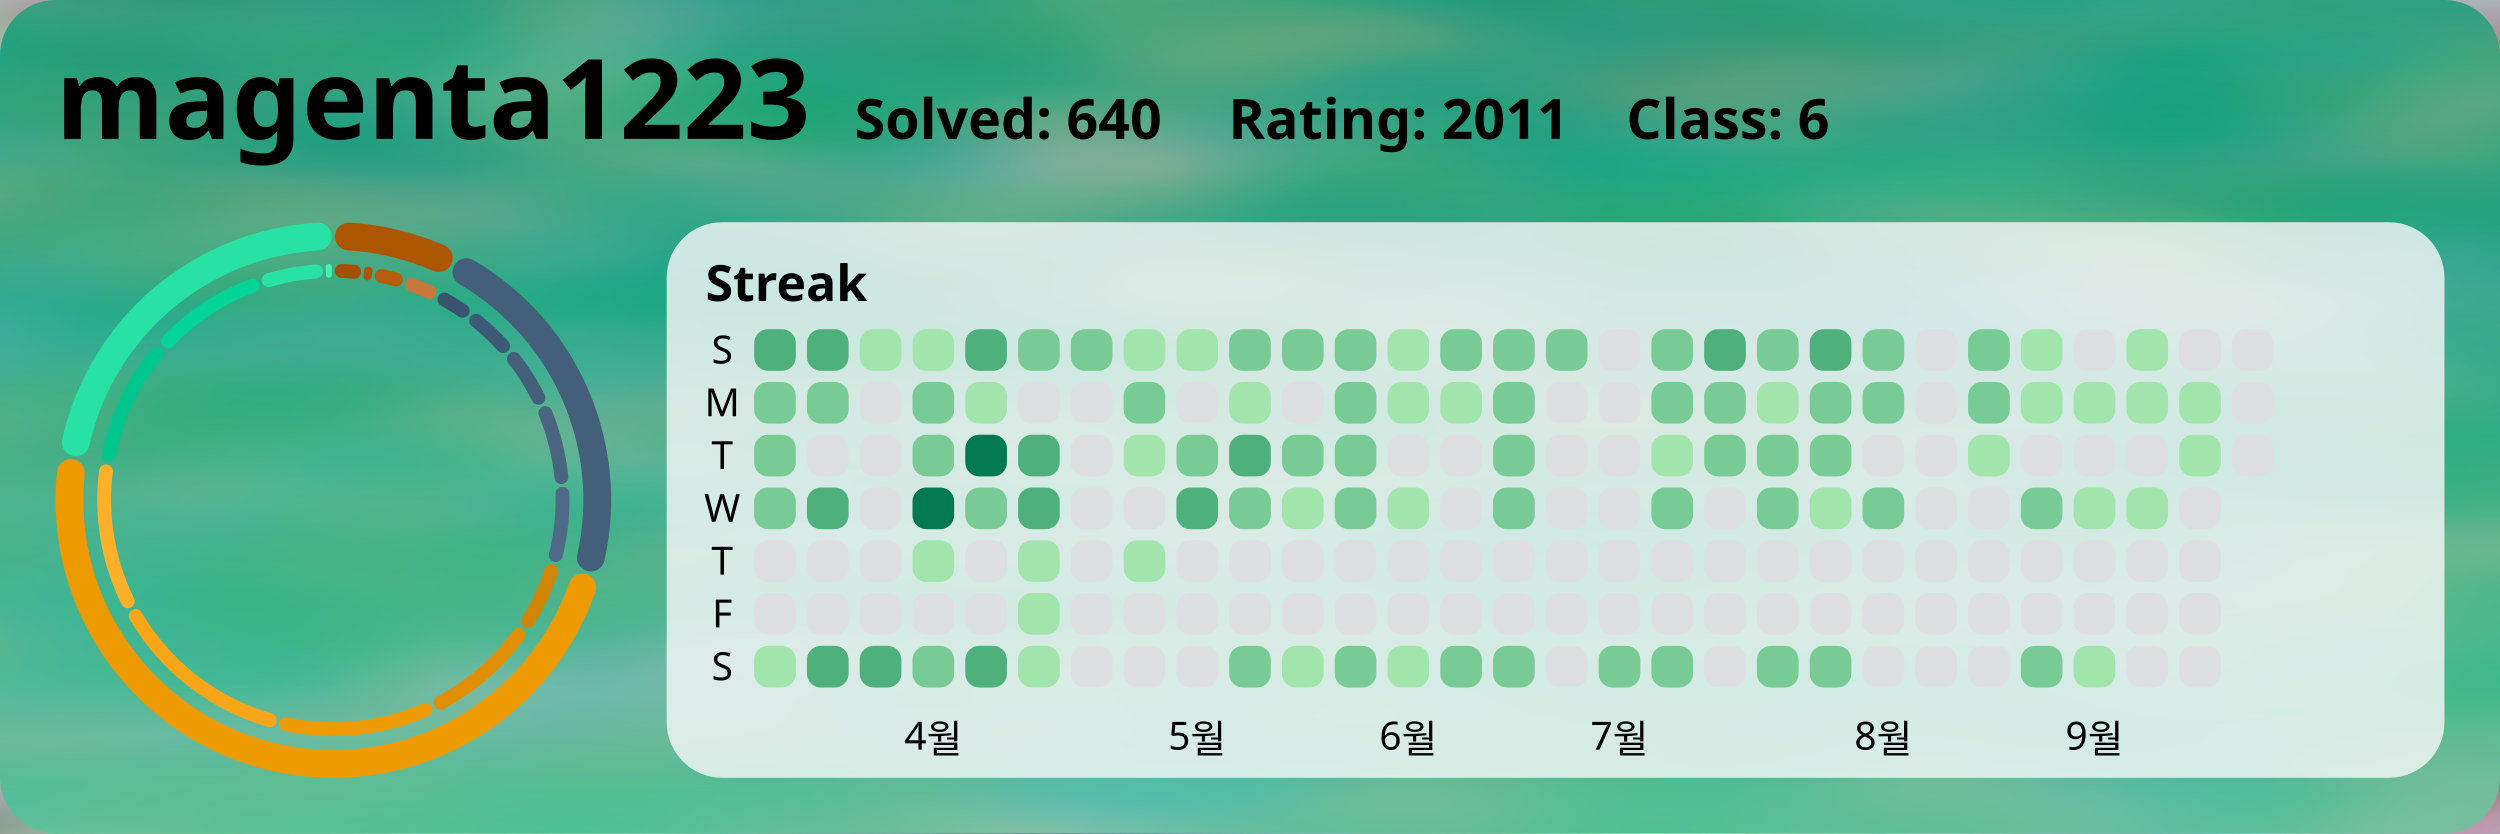
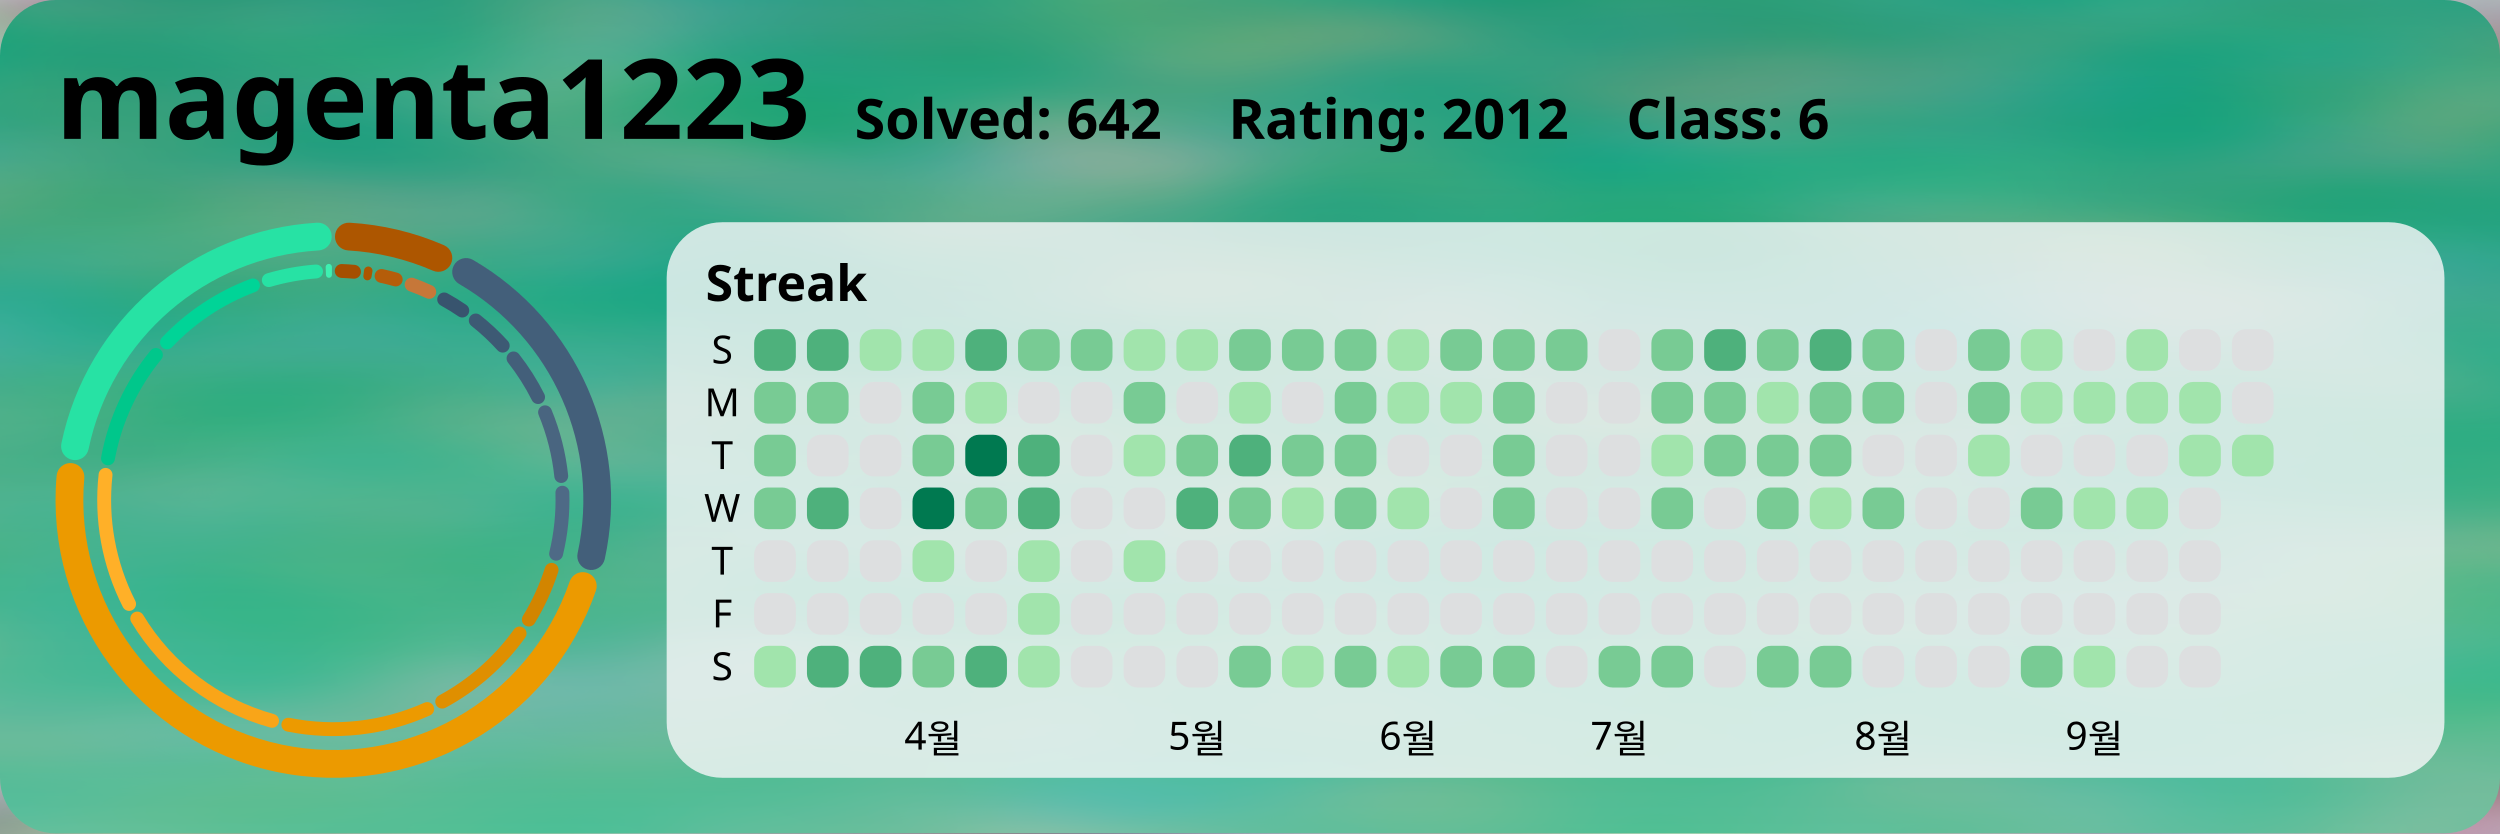
<svg xmlns="http://www.w3.org/2000/svg" id="svg" width="2700" height="900">
  <defs>
    <linearGradient id="ffflux-gradient" gradientTransform="rotate(360, 0.5, 0.5)" x1="50%" y1="0%" x2="50%" y2="100%">
      <stop id="stop1" stop-color="#00C78B" stop-opacity="1" offset="0%" />
      <stop id="stop2" stop-color="#51FDBD" stop-opacity="1" offset="100%" />
    </linearGradient>
    <filter id="ffflux-filter" x="-20%" y="-20%" width="140%" height="140%" filterUnits="objectBoundingBox" primitiveUnits="userSpaceOnUse" color-interpolation-filters="sRGB">
      <feTurbulence type="fractalNoise" baseFrequency="0.002 0.007" numOctaves="2" seed="2" stitchTiles="stitch" x="0%" y="0%" width="100%" height="100%" result="turbulence" />
      <feGaussianBlur stdDeviation="0 0" x="0%" y="0%" width="100%" height="100%" in="turbulence" edgeMode="duplicate" result="blur" />
      <feBlend mode="screen" x="0%" y="0%" width="100%" height="100%" in="SourceGraphic" in2="blur" result="blend" />
      <feComponentTransfer>
        <feFuncR type="linear" slope="0.75" />
        <feFuncG type="linear" slope="0.75" />
        <feFuncB type="linear" slope="0.75" />
      </feComponentTransfer>
    </filter>
  </defs>
  <rect width="2700" height="900" fill="url(#ffflux-gradient)" filter="url(#ffflux-filter)" rx="60" ry="60" />
  <text x="60" y="150" style="font-size: 120px; color: black; font-family: &quot;Noto Sans&quot;, sans-serif; font-weight: bold;">magenta1223</text>
-   <text x="922.984" y="150" style="font-size: 60px; color: black; font-family: &quot;Noto Sans&quot;, sans-serif; font-weight: bold;">Solved: 640</text>
-   <text x="1326.672" y="150" style="font-size: 60px; color: black; font-family: &quot;Noto Sans&quot;, sans-serif; font-weight: bold;">Rating: 2011</text>
+   <text x="922.984" y="150" style="font-size: 60px; color: black; font-family: &quot;Noto Sans&quot;, sans-serif; font-weight: bold;">Solved: 642</text>
+   <text x="1326.672" y="150" style="font-size: 60px; color: black; font-family: &quot;Noto Sans&quot;, sans-serif; font-weight: bold;">Rating: 2012</text>
  <text x="1756.453" y="150" style="font-size: 60px; color: black; font-family: &quot;Noto Sans&quot;, sans-serif; font-weight: bold;">Class: 6</text>
  <g transform="translate(360,540)">
    <path d="M0,-255L0,-240Z" fill="#9D4900" />
-     <path d="M1.528,-247.335A7.5,7.5,0,0,1,9.302,-254.83A255,255,0,0,1,23.108,-253.951A7.5,7.5,0,0,1,29.868,-245.53L29.868,-245.53A7.5,7.5,0,0,1,21.749,-239.013A240,240,0,0,0,8.754,-239.84A7.5,7.5,0,0,1,1.528,-247.335Z" fill="#A54F00" />
-     <path d="M33.279,-248.11A4.598,4.598,0,1,1,42.367,-246.72L41.324,-240.865A4.453,4.453,0,0,1,32.524,-242.21Z" fill="#AD5600" />
-     <path d="M44.851,-243.24A7.5,7.5,0,0,1,53.818,-249.256A255,255,0,0,1,69.661,-245.301A7.5,7.5,0,0,1,74.747,-235.775L74.747,-235.775A7.5,7.5,0,0,1,65.563,-230.871A240,240,0,0,0,50.652,-234.594A7.5,7.5,0,0,1,44.851,-243.24Z" fill="#B55D0A" />
-     <path d="M77.654,-234.834A7.5,7.5,0,0,1,87.359,-239.569A255,255,0,0,1,107.063,-231.436A7.5,7.5,0,0,1,110.602,-221.234L110.602,-221.234A7.5,7.5,0,0,1,100.765,-217.822A240,240,0,0,0,82.22,-225.477A7.5,7.5,0,0,1,77.654,-234.834Z" fill="#C67739" />
-     <path d="M113.327,-219.85A7.5,7.5,0,0,1,123.651,-223.014A255,255,0,0,1,143.913,-210.509A7.5,7.5,0,0,1,145.713,-199.862L145.713,-199.862A7.5,7.5,0,0,1,135.448,-198.126A240,240,0,0,0,116.377,-209.896A7.5,7.5,0,0,1,113.327,-219.85Z" fill="#38546E" />
-     <path d="M148.171,-198.046A7.5,7.5,0,0,1,158.877,-199.457A255,255,0,0,1,188.953,-171.236A7.5,7.5,0,0,1,188.226,-160.462L188.226,-160.462A7.5,7.5,0,0,1,177.838,-161.163A240,240,0,0,0,149.531,-187.724A7.5,7.5,0,0,1,148.171,-198.046Z" fill="#3D5A74" />
-     <path d="M190.194,-158.124A7.5,7.5,0,0,1,200.934,-157.004A255,255,0,0,1,228.242,-113.712A7.5,7.5,0,0,1,224.627,-103.537L224.627,-103.537A7.5,7.5,0,0,1,214.816,-107.024A240,240,0,0,0,189.115,-147.769A7.5,7.5,0,0,1,190.194,-158.124Z" fill="#435F7A" />
-     <path d="M225.889,-100.754A7.5,7.5,0,0,1,235.925,-96.77A255,255,0,0,1,253.724,-25.483A7.5,7.5,0,0,1,246.738,-17.248L246.738,-17.248A7.5,7.5,0,0,1,238.799,-23.984A240,240,0,0,0,222.047,-91.078A7.5,7.5,0,0,1,225.889,-100.754Z" fill="#496580" />
-     <path d="M246.932,-14.199A7.5,7.5,0,0,1,254.906,-6.917A255,255,0,0,1,247.542,61.219A7.5,7.5,0,0,1,238.197,66.628L238.197,66.628A7.5,7.5,0,0,1,232.981,57.618A240,240,0,0,0,239.912,-6.51A7.5,7.5,0,0,1,246.932,-14.199Z" fill="#4E6A86" />
-     <path d="M237.355,69.566A7.5,7.5,0,0,1,242.421,79.103A255,255,0,0,1,216.641,134.505A7.5,7.5,0,0,1,206.083,136.773L206.083,136.773A7.5,7.5,0,0,1,203.897,126.593A240,240,0,0,0,228.161,74.45A7.5,7.5,0,0,1,237.355,69.566Z" fill="#D28500" />
-     <path d="M204.378,139.308A7.5,7.5,0,0,1,206.258,149.942A255,255,0,0,1,119.262,225.392A7.5,7.5,0,0,1,109.002,222.026L109.002,222.026A7.5,7.5,0,0,1,112.247,212.134A240,240,0,0,0,194.126,141.121A7.5,7.5,0,0,1,204.378,139.308Z" fill="#DF8F00" />
-     <path d="M106.251,223.356A7.5,7.5,0,0,1,102.513,233.487A255,255,0,0,1,-52.705,249.494A7.5,7.5,0,0,1,-58.432,240.339L-58.432,240.339A7.5,7.5,0,0,1,-49.605,234.818A240,240,0,0,0,96.483,219.752A7.5,7.5,0,0,1,106.251,223.356Z" fill="#EC9A00" />
-     <path d="M-61.397,239.599A7.5,7.5,0,0,1,-70.754,244.987A255,255,0,0,1,-219.923,129.07A7.5,7.5,0,0,1,-217.012,118.671L-217.012,118.671A7.5,7.5,0,0,1,-206.986,121.478A240,240,0,0,0,-66.592,230.576A7.5,7.5,0,0,1,-61.397,239.599Z" fill="#F9A518" />
-     <path d="M-218.462,115.981A7.5,7.5,0,0,1,-228.747,112.693A255,255,0,0,1,-253.01,-31.792A7.5,7.5,0,0,1,-244.363,-38.259L-244.363,-38.259A7.5,7.5,0,0,1,-238.127,-29.922A240,240,0,0,0,-215.291,106.064A7.5,7.5,0,0,1,-218.462,115.981Z" fill="#FFB028" />
-     <path d="M-243.872,-41.275A7.5,7.5,0,0,1,-250.019,-50.153A255,255,0,0,1,-196.239,-162.835A7.5,7.5,0,0,1,-185.47,-163.639L-185.47,-163.639A7.5,7.5,0,0,1,-184.695,-153.257A240,240,0,0,0,-235.312,-47.203A7.5,7.5,0,0,1,-243.872,-41.275Z" fill="#00C78B" />
-     <path d="M-183.434,-165.918A7.5,7.5,0,0,1,-183.845,-176.709A255,255,0,0,1,-89.699,-238.703A7.5,7.5,0,0,1,-79.949,-234.063L-79.949,-234.063A7.5,7.5,0,0,1,-84.423,-224.662A240,240,0,0,0,-173.031,-166.314A7.5,7.5,0,0,1,-183.434,-165.918Z" fill="#00D497" />
-     <path d="M-77.051,-235.032A7.5,7.5,0,0,1,-72.058,-244.607A255,255,0,0,1,-19.268,-254.271A7.5,7.5,0,0,1,-11.207,-247.086L-11.207,-247.086A7.5,7.5,0,0,1,-18.134,-239.314A240,240,0,0,0,-67.819,-230.218A7.5,7.5,0,0,1,-77.051,-235.032Z" fill="#27E2A4" />
-     <path d="M-8.318,-251.422A3.397,3.397,0,1,1,-1.528,-251.555L-1.528,-243.186A3.233,3.233,0,0,1,-7.991,-243.06Z" fill="#3EF0B1" />
+     <path d="M1.528,-247.335A7.5,7.5,0,0,1,9.302,-254.83A255,255,0,0,1,23.008,-253.96A7.5,7.5,0,0,1,29.771,-245.542L29.771,-245.542A7.5,7.5,0,0,1,21.654,-239.021A240,240,0,0,0,8.754,-239.84A7.5,7.5,0,0,1,1.528,-247.335Z" fill="#A54F00" />
+     <path d="M33.183,-248.142A4.58,4.58,0,1,1,42.235,-246.762L41.189,-240.869A4.434,4.434,0,0,1,32.426,-242.205Z" fill="#AD5600" />
+     <path d="M44.718,-243.264A7.5,7.5,0,0,1,53.681,-249.286A255,255,0,0,1,69.422,-245.368A7.5,7.5,0,0,1,74.518,-235.848L74.518,-235.848A7.5,7.5,0,0,1,65.338,-230.935A240,240,0,0,0,50.524,-234.622A7.5,7.5,0,0,1,44.718,-243.264Z" fill="#B55D0A" />
+     <path d="M77.426,-234.909A7.5,7.5,0,0,1,87.126,-239.654A255,255,0,0,1,106.725,-231.592A7.5,7.5,0,0,1,110.279,-221.395L110.279,-221.395A7.5,7.5,0,0,1,100.447,-217.969A240,240,0,0,0,82.001,-225.557A7.5,7.5,0,0,1,77.426,-234.909Z" fill="#C67739" />
+     <path d="M113.006,-220.015A7.5,7.5,0,0,1,123.325,-223.195A255,255,0,0,1,143.497,-210.793A7.5,7.5,0,0,1,145.318,-200.149L145.318,-200.149A7.5,7.5,0,0,1,135.056,-198.393A240,240,0,0,0,116.071,-210.065A7.5,7.5,0,0,1,113.006,-220.015Z" fill="#38546E" />
+     <path d="M147.78,-198.339A7.5,7.5,0,0,1,158.483,-199.77A255,255,0,0,1,188.489,-171.746A7.5,7.5,0,0,1,187.791,-160.97L187.791,-160.97A7.5,7.5,0,0,1,177.402,-161.643A240,240,0,0,0,149.16,-188.019A7.5,7.5,0,0,1,147.78,-198.339Z" fill="#3D5A74" />
+     <path d="M189.766,-158.638A7.5,7.5,0,0,1,200.509,-157.547A255,255,0,0,1,227.836,-114.523A7.5,7.5,0,0,1,224.257,-104.336L224.257,-104.336A7.5,7.5,0,0,1,214.434,-107.787A240,240,0,0,0,188.714,-148.28A7.5,7.5,0,0,1,189.766,-158.638Z" fill="#435F7A" />
+     <path d="M225.529,-101.557A7.5,7.5,0,0,1,235.579,-97.608A255,255,0,0,1,253.601,-26.67A7.5,7.5,0,0,1,246.654,-18.403L246.654,-18.403A7.5,7.5,0,0,1,238.684,-25.101A240,240,0,0,0,221.722,-91.867A7.5,7.5,0,0,1,225.529,-101.557Z" fill="#496580" />
+     <path d="M246.863,-15.354A7.5,7.5,0,0,1,254.871,-8.11A255,255,0,0,1,247.89,59.796A7.5,7.5,0,0,1,238.576,65.259L238.576,65.259A7.5,7.5,0,0,1,233.308,56.278A240,240,0,0,0,239.879,-7.633A7.5,7.5,0,0,1,246.863,-15.354Z" fill="#4E6A86" />
+     <path d="M237.751,68.202A7.5,7.5,0,0,1,242.871,77.709A255,255,0,0,1,217.54,133.047A7.5,7.5,0,0,1,206.997,135.385L206.997,135.385A7.5,7.5,0,0,1,204.743,125.221A240,240,0,0,0,228.584,73.138A7.5,7.5,0,0,1,237.751,68.202Z" fill="#D28500" />
+     <path d="M205.309,137.932A7.5,7.5,0,0,1,207.261,148.553A255,255,0,0,1,121.142,224.387A7.5,7.5,0,0,1,110.854,221.107L110.854,221.107A7.5,7.5,0,0,1,114.016,211.188A240,240,0,0,0,195.069,139.814A7.5,7.5,0,0,1,205.309,137.932Z" fill="#DF8F00" />
+     <path d="M108.114,222.46A7.5,7.5,0,0,1,104.461,232.622A255,255,0,0,1,-50.079,250.034A7.5,7.5,0,0,1,-55.901,240.94L-55.901,240.94A7.5,7.5,0,0,1,-47.133,235.326A240,240,0,0,0,98.316,218.938A7.5,7.5,0,0,1,108.114,222.46Z" fill="#EC9A00" />
+     <path d="M-58.873,240.231A7.5,7.5,0,0,1,-68.174,245.718A255,255,0,0,1,-218.213,131.94A7.5,7.5,0,0,1,-215.439,121.504L-215.439,121.504A7.5,7.5,0,0,1,-205.377,124.179A240,240,0,0,0,-64.164,231.264A7.5,7.5,0,0,1,-58.873,240.231Z" fill="#F9A518" />
+     <path d="M-216.924,118.833A7.5,7.5,0,0,1,-227.251,115.68A255,255,0,0,1,-253.463,-27.959A7.5,7.5,0,0,1,-244.914,-34.556L-244.914,-34.556A7.5,7.5,0,0,1,-238.553,-26.314A240,240,0,0,0,-213.884,108.875A7.5,7.5,0,0,1,-216.924,118.833Z" fill="#FFB028" />
+     <path d="M-244.469,-37.579A7.5,7.5,0,0,1,-250.75,-46.363A255,255,0,0,1,-197.397,-161.43A7.5,7.5,0,0,1,-186.634,-162.31L-186.634,-162.31A7.5,7.5,0,0,1,-185.785,-151.934A240,240,0,0,0,-236,-43.636A7.5,7.5,0,0,1,-244.469,-37.579Z" fill="#00C78B" />
+     <path d="M-184.615,-164.604A7.5,7.5,0,0,1,-185.103,-175.391A255,255,0,0,1,-89.46,-238.793A7.5,7.5,0,0,1,-79.714,-234.143L-79.714,-234.143A7.5,7.5,0,0,1,-84.197,-224.746A240,240,0,0,0,-174.214,-165.074A7.5,7.5,0,0,1,-184.615,-164.604Z" fill="#00D497" />
+     <path d="M-76.815,-235.11A7.5,7.5,0,0,1,-71.813,-244.679A255,255,0,0,1,-19.237,-254.273A7.5,7.5,0,0,1,-11.177,-247.087L-11.177,-247.087A7.5,7.5,0,0,1,-18.105,-239.316A240,240,0,0,0,-67.588,-230.286A7.5,7.5,0,0,1,-76.815,-235.11Z" fill="#27E2A4" />
+     <path d="M-8.289,-251.439A3.382,3.382,0,1,1,-1.528,-251.571L-1.528,-243.171A3.218,3.218,0,0,1,-7.961,-243.046Z" fill="#3EF0B1" />
    <path d="M0,-255L0,-240Z" fill="#51FDBD" />
    <path d="M0,-255L0,-240Z" fill="#009EE5" />
    <path d="M0,-255L0,-240Z" fill="#00A9F0" />
    <path d="M0,-255L0,-240Z" fill="#00B4FC" />
    <path d="M0,-255L0,-240Z" fill="#2BBFFF" />
    <path d="M0,-255L0,-240Z" fill="#41CAFF" />
    <path d="M0,-255L0,-240Z" fill="#E0004C" />
    <path d="M0,-255L0,-240Z" fill="#EA0053" />
    <path d="M0,-255L0,-240Z" fill="#F5005A" />
    <path d="M0,-255L0,-240Z" fill="#FF0062" />
    <path d="M0,-255L0,-240Z" fill="#CE3D38" />
-     <path d="M1.761,-284.507A15,15,0,0,1,17.643,-299.481A300,300,0,0,1,119.838,-275.025A15,15,0,0,1,127.221,-254.484L127.221,-254.484A15,15,0,0,1,107.854,-247.523A270,270,0,0,0,15.879,-269.533A15,15,0,0,1,1.761,-284.507Z" fill="#AD5600" />
-     <path d="M130.361,-252.889A15,15,0,0,1,151.302,-259.052A300,300,0,0,1,292.764,65.493A15,15,0,0,1,273.996,76.638L273.996,76.638A15,15,0,0,1,263.487,58.944A270,270,0,0,0,136.171,-233.147A15,15,0,0,1,130.361,-252.889Z" fill="#435F7A" />
-     <path d="M273.026,80.024A15,15,0,0,1,283.049,99.416A300,300,0,0,1,-298.421,-30.738A15,15,0,0,1,-281.088,-44.006L-281.088,-44.006A15,15,0,0,1,-268.579,-27.664A270,270,0,0,0,254.744,89.474A15,15,0,0,1,273.026,80.024Z" fill="#EC9A00" />
-     <path d="M-280.522,-47.482A15,15,0,0,1,-292.748,-65.565A300,300,0,0,1,-17.643,-299.481A15,15,0,0,1,-1.761,-284.507L-1.761,-284.507A15,15,0,0,1,-15.879,-269.533A270,270,0,0,0,-263.473,-59.009A15,15,0,0,1,-280.522,-47.482Z" fill="#27E2A4" />
+     <path d="M1.761,-284.507A15,15,0,0,1,17.643,-299.481A300,300,0,0,1,119.436,-275.2A15,15,0,0,1,126.849,-254.669L126.849,-254.669A15,15,0,0,1,107.493,-247.68A270,270,0,0,0,15.879,-269.533A15,15,0,0,1,1.761,-284.507Z" fill="#AD5600" />
+     <path d="M129.992,-253.079A15,15,0,0,1,150.923,-259.272A300,300,0,0,1,293.135,63.81A15,15,0,0,1,274.432,75.063L274.432,75.063A15,15,0,0,1,263.822,57.429A270,270,0,0,0,135.831,-233.345A15,15,0,0,1,129.992,-253.079Z" fill="#435F7A" />
+     <path d="M273.481,78.455A15,15,0,0,1,283.615,97.788A300,300,0,0,1,-298.852,-26.217A15,15,0,0,1,-281.722,-39.746L-281.722,-39.746A15,15,0,0,1,-268.967,-23.596A270,270,0,0,0,255.254,88.009A15,15,0,0,1,273.481,78.455Z" fill="#EC9A00" />
+     <path d="M-281.209,-43.231A15,15,0,0,1,-293.707,-61.127A300,300,0,0,1,-17.643,-299.481A15,15,0,0,1,-1.761,-284.507L-1.761,-284.507A15,15,0,0,1,-15.879,-269.533A270,270,0,0,0,-264.336,-55.014A15,15,0,0,1,-281.209,-43.231Z" fill="#27E2A4" />
    <path d="M0,-300L0,-270Z" fill="#00B4FC" />
    <path d="M0,-300L0,-270Z" fill="#F5005A" />
  </g>
  <rect transform="translate(720,240)" width="1920" height="600" rx="60" ry="60" style="fill: rgb(247, 248, 249); opacity: 0.8;" />
  <text transform="translate(720,240)" x="42" y="66" style="dominant-baseline: middle; font-size: 54px; color: black; font-family: &quot;Noto Sans&quot;, sans-serif; font-weight: bold;">Streak</text>
  <g transform="translate(780,378)">
    <text x="0" y="0" style="text-anchor: middle; dominant-baseline: middle; font-size: 42px; color: black; font-family: &quot;Noto Sans&quot;, sans-serif;">S</text>
    <text x="0" y="57" style="text-anchor: middle; dominant-baseline: middle; font-size: 42px; color: black; font-family: &quot;Noto Sans&quot;, sans-serif;">M</text>
    <text x="0" y="114" style="text-anchor: middle; dominant-baseline: middle; font-size: 42px; color: black; font-family: &quot;Noto Sans&quot;, sans-serif;">T</text>
    <text x="0" y="171" style="text-anchor: middle; dominant-baseline: middle; font-size: 42px; color: black; font-family: &quot;Noto Sans&quot;, sans-serif;">W</text>
    <text x="0" y="228" style="text-anchor: middle; dominant-baseline: middle; font-size: 42px; color: black; font-family: &quot;Noto Sans&quot;, sans-serif;">T</text>
    <text x="0" y="285" style="text-anchor: middle; dominant-baseline: middle; font-size: 42px; color: black; font-family: &quot;Noto Sans&quot;, sans-serif;">F</text>
    <text x="0" y="342" style="text-anchor: middle; dominant-baseline: middle; font-size: 42px; color: black; font-family: &quot;Noto Sans&quot;, sans-serif;">S</text>
    <rect rx="15" ry="15" width="45" height="45" fill="#4EB17C" x="34.5" y="-22.5" />
    <rect rx="15" ry="15" width="45" height="45" fill="#78CB94" x="34.5" y="34.5" />
    <rect rx="15" ry="15" width="45" height="45" fill="#78CB94" x="34.5" y="91.5" />
    <rect rx="15" ry="15" width="45" height="45" fill="#78CB94" x="34.5" y="148.5" />
    <rect rx="15" ry="15" width="45" height="45" fill="#DDDFE0" x="34.5" y="205.5" />
    <rect rx="15" ry="15" width="45" height="45" fill="#DDDFE0" x="34.5" y="262.5" />
    <rect rx="15" ry="15" width="45" height="45" fill="#A1E4AC" x="34.5" y="319.5" />
    <rect rx="15" ry="15" width="45" height="45" fill="#4EB17C" x="91.5" y="-22.5" />
    <rect rx="15" ry="15" width="45" height="45" fill="#78CB94" x="91.5" y="34.5" />
    <rect rx="15" ry="15" width="45" height="45" fill="#DDDFE0" x="91.5" y="91.5" />
    <rect rx="15" ry="15" width="45" height="45" fill="#4EB17C" x="91.5" y="148.5" />
    <rect rx="15" ry="15" width="45" height="45" fill="#DDDFE0" x="91.5" y="205.5" />
    <rect rx="15" ry="15" width="45" height="45" fill="#DDDFE0" x="91.5" y="262.5" />
    <rect rx="15" ry="15" width="45" height="45" fill="#4EB17C" x="91.5" y="319.5" />
    <rect rx="15" ry="15" width="45" height="45" fill="#A1E4AC" x="148.5" y="-22.5" />
    <rect rx="15" ry="15" width="45" height="45" fill="#DDDFE0" x="148.5" y="34.5" />
    <rect rx="15" ry="15" width="45" height="45" fill="#DDDFE0" x="148.5" y="91.5" />
    <rect rx="15" ry="15" width="45" height="45" fill="#DDDFE0" x="148.5" y="148.5" />
    <rect rx="15" ry="15" width="45" height="45" fill="#DDDFE0" x="148.5" y="205.5" />
    <rect rx="15" ry="15" width="45" height="45" fill="#DDDFE0" x="148.5" y="262.5" />
    <rect rx="15" ry="15" width="45" height="45" fill="#4EB17C" x="148.5" y="319.5" />
    <rect rx="15" ry="15" width="45" height="45" fill="#A1E4AC" x="205.5" y="-22.5" />
    <rect rx="15" ry="15" width="45" height="45" fill="#78CB94" x="205.5" y="34.5" />
    <rect rx="15" ry="15" width="45" height="45" fill="#78CB94" x="205.5" y="91.5" />
    <rect rx="15" ry="15" width="45" height="45" fill="#007950" x="205.5" y="148.5" />
    <rect rx="15" ry="15" width="45" height="45" fill="#A1E4AC" x="205.5" y="205.5" />
    <rect rx="15" ry="15" width="45" height="45" fill="#DDDFE0" x="205.5" y="262.5" />
    <rect rx="15" ry="15" width="45" height="45" fill="#78CB94" x="205.5" y="319.5" />
    <text x="228" y="399" style="text-anchor: middle; dominant-baseline: hanging; font-size: 42px; color: black; font-family: &quot;Noto Sans&quot;, sans-serif;">4월</text>
    <rect rx="15" ry="15" width="45" height="45" fill="#4EB17C" x="262.5" y="-22.5" />
    <rect rx="15" ry="15" width="45" height="45" fill="#A1E4AC" x="262.5" y="34.5" />
    <rect rx="15" ry="15" width="45" height="45" fill="#007950" x="262.5" y="91.5" />
    <rect rx="15" ry="15" width="45" height="45" fill="#78CB94" x="262.5" y="148.5" />
    <rect rx="15" ry="15" width="45" height="45" fill="#DDDFE0" x="262.5" y="205.5" />
    <rect rx="15" ry="15" width="45" height="45" fill="#DDDFE0" x="262.5" y="262.5" />
    <rect rx="15" ry="15" width="45" height="45" fill="#4EB17C" x="262.5" y="319.5" />
    <rect rx="15" ry="15" width="45" height="45" fill="#78CB94" x="319.5" y="-22.5" />
    <rect rx="15" ry="15" width="45" height="45" fill="#DDDFE0" x="319.5" y="34.5" />
    <rect rx="15" ry="15" width="45" height="45" fill="#4EB17C" x="319.5" y="91.5" />
    <rect rx="15" ry="15" width="45" height="45" fill="#4EB17C" x="319.5" y="148.5" />
    <rect rx="15" ry="15" width="45" height="45" fill="#A1E4AC" x="319.5" y="205.5" />
    <rect rx="15" ry="15" width="45" height="45" fill="#A1E4AC" x="319.5" y="262.5" />
    <rect rx="15" ry="15" width="45" height="45" fill="#A1E4AC" x="319.5" y="319.5" />
    <rect rx="15" ry="15" width="45" height="45" fill="#78CB94" x="376.5" y="-22.5" />
    <rect rx="15" ry="15" width="45" height="45" fill="#DDDFE0" x="376.5" y="34.5" />
    <rect rx="15" ry="15" width="45" height="45" fill="#DDDFE0" x="376.5" y="91.5" />
    <rect rx="15" ry="15" width="45" height="45" fill="#DDDFE0" x="376.5" y="148.5" />
    <rect rx="15" ry="15" width="45" height="45" fill="#DDDFE0" x="376.5" y="205.5" />
    <rect rx="15" ry="15" width="45" height="45" fill="#DDDFE0" x="376.5" y="262.5" />
    <rect rx="15" ry="15" width="45" height="45" fill="#DDDFE0" x="376.5" y="319.5" />
    <rect rx="15" ry="15" width="45" height="45" fill="#A1E4AC" x="433.5" y="-22.5" />
    <rect rx="15" ry="15" width="45" height="45" fill="#78CB94" x="433.5" y="34.5" />
    <rect rx="15" ry="15" width="45" height="45" fill="#A1E4AC" x="433.5" y="91.5" />
    <rect rx="15" ry="15" width="45" height="45" fill="#DDDFE0" x="433.5" y="148.5" />
    <rect rx="15" ry="15" width="45" height="45" fill="#A1E4AC" x="433.5" y="205.5" />
    <rect rx="15" ry="15" width="45" height="45" fill="#DDDFE0" x="433.5" y="262.5" />
    <rect rx="15" ry="15" width="45" height="45" fill="#DDDFE0" x="433.5" y="319.5" />
    <rect rx="15" ry="15" width="45" height="45" fill="#A1E4AC" x="490.5" y="-22.5" />
    <rect rx="15" ry="15" width="45" height="45" fill="#DDDFE0" x="490.5" y="34.5" />
    <rect rx="15" ry="15" width="45" height="45" fill="#78CB94" x="490.5" y="91.5" />
    <rect rx="15" ry="15" width="45" height="45" fill="#4EB17C" x="490.5" y="148.5" />
    <rect rx="15" ry="15" width="45" height="45" fill="#DDDFE0" x="490.5" y="205.5" />
    <rect rx="15" ry="15" width="45" height="45" fill="#DDDFE0" x="490.5" y="262.5" />
    <rect rx="15" ry="15" width="45" height="45" fill="#DDDFE0" x="490.5" y="319.5" />
    <text x="513" y="399" style="text-anchor: middle; dominant-baseline: hanging; font-size: 42px; color: black; font-family: &quot;Noto Sans&quot;, sans-serif;">5월</text>
    <rect rx="15" ry="15" width="45" height="45" fill="#78CB94" x="547.5" y="-22.5" />
    <rect rx="15" ry="15" width="45" height="45" fill="#A1E4AC" x="547.5" y="34.5" />
    <rect rx="15" ry="15" width="45" height="45" fill="#4EB17C" x="547.5" y="91.5" />
    <rect rx="15" ry="15" width="45" height="45" fill="#78CB94" x="547.5" y="148.5" />
    <rect rx="15" ry="15" width="45" height="45" fill="#DDDFE0" x="547.5" y="205.5" />
    <rect rx="15" ry="15" width="45" height="45" fill="#DDDFE0" x="547.5" y="262.5" />
    <rect rx="15" ry="15" width="45" height="45" fill="#78CB94" x="547.5" y="319.5" />
    <rect rx="15" ry="15" width="45" height="45" fill="#78CB94" x="604.5" y="-22.5" />
    <rect rx="15" ry="15" width="45" height="45" fill="#DDDFE0" x="604.5" y="34.5" />
    <rect rx="15" ry="15" width="45" height="45" fill="#78CB94" x="604.5" y="91.5" />
    <rect rx="15" ry="15" width="45" height="45" fill="#A1E4AC" x="604.5" y="148.5" />
    <rect rx="15" ry="15" width="45" height="45" fill="#DDDFE0" x="604.5" y="205.5" />
    <rect rx="15" ry="15" width="45" height="45" fill="#DDDFE0" x="604.5" y="262.5" />
    <rect rx="15" ry="15" width="45" height="45" fill="#A1E4AC" x="604.5" y="319.5" />
    <rect rx="15" ry="15" width="45" height="45" fill="#78CB94" x="661.5" y="-22.5" />
    <rect rx="15" ry="15" width="45" height="45" fill="#78CB94" x="661.5" y="34.5" />
    <rect rx="15" ry="15" width="45" height="45" fill="#78CB94" x="661.5" y="91.5" />
    <rect rx="15" ry="15" width="45" height="45" fill="#78CB94" x="661.5" y="148.5" />
    <rect rx="15" ry="15" width="45" height="45" fill="#DDDFE0" x="661.5" y="205.5" />
    <rect rx="15" ry="15" width="45" height="45" fill="#DDDFE0" x="661.5" y="262.5" />
    <rect rx="15" ry="15" width="45" height="45" fill="#78CB94" x="661.5" y="319.5" />
    <rect rx="15" ry="15" width="45" height="45" fill="#A1E4AC" x="718.5" y="-22.5" />
    <rect rx="15" ry="15" width="45" height="45" fill="#A1E4AC" x="718.5" y="34.5" />
    <rect rx="15" ry="15" width="45" height="45" fill="#DDDFE0" x="718.5" y="91.5" />
    <rect rx="15" ry="15" width="45" height="45" fill="#A1E4AC" x="718.5" y="148.5" />
    <rect rx="15" ry="15" width="45" height="45" fill="#DDDFE0" x="718.5" y="205.5" />
    <rect rx="15" ry="15" width="45" height="45" fill="#DDDFE0" x="718.5" y="262.5" />
    <rect rx="15" ry="15" width="45" height="45" fill="#A1E4AC" x="718.5" y="319.5" />
    <text x="741" y="399" style="text-anchor: middle; dominant-baseline: hanging; font-size: 42px; color: black; font-family: &quot;Noto Sans&quot;, sans-serif;">6월</text>
    <rect rx="15" ry="15" width="45" height="45" fill="#78CB94" x="775.5" y="-22.5" />
    <rect rx="15" ry="15" width="45" height="45" fill="#A1E4AC" x="775.5" y="34.5" />
    <rect rx="15" ry="15" width="45" height="45" fill="#DDDFE0" x="775.5" y="91.5" />
    <rect rx="15" ry="15" width="45" height="45" fill="#DDDFE0" x="775.5" y="148.5" />
    <rect rx="15" ry="15" width="45" height="45" fill="#DDDFE0" x="775.5" y="205.5" />
    <rect rx="15" ry="15" width="45" height="45" fill="#DDDFE0" x="775.5" y="262.5" />
    <rect rx="15" ry="15" width="45" height="45" fill="#78CB94" x="775.5" y="319.5" />
    <rect rx="15" ry="15" width="45" height="45" fill="#78CB94" x="832.5" y="-22.5" />
    <rect rx="15" ry="15" width="45" height="45" fill="#78CB94" x="832.5" y="34.5" />
    <rect rx="15" ry="15" width="45" height="45" fill="#78CB94" x="832.5" y="91.5" />
    <rect rx="15" ry="15" width="45" height="45" fill="#78CB94" x="832.5" y="148.5" />
    <rect rx="15" ry="15" width="45" height="45" fill="#DDDFE0" x="832.5" y="205.5" />
    <rect rx="15" ry="15" width="45" height="45" fill="#DDDFE0" x="832.5" y="262.5" />
    <rect rx="15" ry="15" width="45" height="45" fill="#78CB94" x="832.5" y="319.5" />
    <rect rx="15" ry="15" width="45" height="45" fill="#78CB94" x="889.5" y="-22.5" />
    <rect rx="15" ry="15" width="45" height="45" fill="#DDDFE0" x="889.5" y="34.5" />
    <rect rx="15" ry="15" width="45" height="45" fill="#DDDFE0" x="889.5" y="91.5" />
    <rect rx="15" ry="15" width="45" height="45" fill="#DDDFE0" x="889.5" y="148.5" />
    <rect rx="15" ry="15" width="45" height="45" fill="#DDDFE0" x="889.5" y="205.5" />
    <rect rx="15" ry="15" width="45" height="45" fill="#DDDFE0" x="889.5" y="262.5" />
    <rect rx="15" ry="15" width="45" height="45" fill="#DDDFE0" x="889.5" y="319.5" />
    <rect rx="15" ry="15" width="45" height="45" fill="#DDDFE0" x="946.5" y="-22.5" />
    <rect rx="15" ry="15" width="45" height="45" fill="#DDDFE0" x="946.5" y="34.5" />
    <rect rx="15" ry="15" width="45" height="45" fill="#DDDFE0" x="946.5" y="91.5" />
    <rect rx="15" ry="15" width="45" height="45" fill="#DDDFE0" x="946.5" y="148.5" />
    <rect rx="15" ry="15" width="45" height="45" fill="#DDDFE0" x="946.5" y="205.5" />
    <rect rx="15" ry="15" width="45" height="45" fill="#DDDFE0" x="946.5" y="262.5" />
    <rect rx="15" ry="15" width="45" height="45" fill="#78CB94" x="946.5" y="319.5" />
    <text x="969" y="399" style="text-anchor: middle; dominant-baseline: hanging; font-size: 42px; color: black; font-family: &quot;Noto Sans&quot;, sans-serif;">7월</text>
    <rect rx="15" ry="15" width="45" height="45" fill="#78CB94" x="1003.5" y="-22.5" />
    <rect rx="15" ry="15" width="45" height="45" fill="#78CB94" x="1003.5" y="34.5" />
    <rect rx="15" ry="15" width="45" height="45" fill="#A1E4AC" x="1003.5" y="91.5" />
    <rect rx="15" ry="15" width="45" height="45" fill="#78CB94" x="1003.5" y="148.5" />
    <rect rx="15" ry="15" width="45" height="45" fill="#DDDFE0" x="1003.5" y="205.5" />
    <rect rx="15" ry="15" width="45" height="45" fill="#DDDFE0" x="1003.5" y="262.5" />
    <rect rx="15" ry="15" width="45" height="45" fill="#78CB94" x="1003.5" y="319.5" />
    <rect rx="15" ry="15" width="45" height="45" fill="#4EB17C" x="1060.5" y="-22.5" />
    <rect rx="15" ry="15" width="45" height="45" fill="#78CB94" x="1060.5" y="34.5" />
    <rect rx="15" ry="15" width="45" height="45" fill="#78CB94" x="1060.5" y="91.5" />
    <rect rx="15" ry="15" width="45" height="45" fill="#DDDFE0" x="1060.5" y="148.5" />
    <rect rx="15" ry="15" width="45" height="45" fill="#DDDFE0" x="1060.5" y="205.5" />
    <rect rx="15" ry="15" width="45" height="45" fill="#DDDFE0" x="1060.5" y="262.5" />
    <rect rx="15" ry="15" width="45" height="45" fill="#DDDFE0" x="1060.5" y="319.5" />
    <rect rx="15" ry="15" width="45" height="45" fill="#78CB94" x="1117.5" y="-22.5" />
    <rect rx="15" ry="15" width="45" height="45" fill="#A1E4AC" x="1117.5" y="34.5" />
    <rect rx="15" ry="15" width="45" height="45" fill="#78CB94" x="1117.5" y="91.5" />
    <rect rx="15" ry="15" width="45" height="45" fill="#78CB94" x="1117.5" y="148.5" />
    <rect rx="15" ry="15" width="45" height="45" fill="#DDDFE0" x="1117.5" y="205.5" />
    <rect rx="15" ry="15" width="45" height="45" fill="#DDDFE0" x="1117.5" y="262.5" />
    <rect rx="15" ry="15" width="45" height="45" fill="#78CB94" x="1117.5" y="319.5" />
    <rect rx="15" ry="15" width="45" height="45" fill="#4EB17C" x="1174.5" y="-22.5" />
    <rect rx="15" ry="15" width="45" height="45" fill="#78CB94" x="1174.5" y="34.5" />
    <rect rx="15" ry="15" width="45" height="45" fill="#78CB94" x="1174.5" y="91.5" />
    <rect rx="15" ry="15" width="45" height="45" fill="#A1E4AC" x="1174.5" y="148.5" />
    <rect rx="15" ry="15" width="45" height="45" fill="#DDDFE0" x="1174.5" y="205.5" />
    <rect rx="15" ry="15" width="45" height="45" fill="#DDDFE0" x="1174.5" y="262.5" />
    <rect rx="15" ry="15" width="45" height="45" fill="#78CB94" x="1174.5" y="319.5" />
    <rect rx="15" ry="15" width="45" height="45" fill="#78CB94" x="1231.5" y="-22.5" />
    <rect rx="15" ry="15" width="45" height="45" fill="#78CB94" x="1231.5" y="34.5" />
    <rect rx="15" ry="15" width="45" height="45" fill="#DDDFE0" x="1231.5" y="91.5" />
    <rect rx="15" ry="15" width="45" height="45" fill="#78CB94" x="1231.5" y="148.5" />
    <rect rx="15" ry="15" width="45" height="45" fill="#DDDFE0" x="1231.5" y="205.5" />
    <rect rx="15" ry="15" width="45" height="45" fill="#DDDFE0" x="1231.5" y="262.5" />
    <rect rx="15" ry="15" width="45" height="45" fill="#DDDFE0" x="1231.5" y="319.5" />
    <text x="1254" y="399" style="text-anchor: middle; dominant-baseline: hanging; font-size: 42px; color: black; font-family: &quot;Noto Sans&quot;, sans-serif;">8월</text>
    <rect rx="15" ry="15" width="45" height="45" fill="#DDDFE0" x="1288.5" y="-22.5" />
    <rect rx="15" ry="15" width="45" height="45" fill="#DDDFE0" x="1288.5" y="34.5" />
    <rect rx="15" ry="15" width="45" height="45" fill="#DDDFE0" x="1288.5" y="91.5" />
    <rect rx="15" ry="15" width="45" height="45" fill="#DDDFE0" x="1288.5" y="148.5" />
    <rect rx="15" ry="15" width="45" height="45" fill="#DDDFE0" x="1288.5" y="205.5" />
    <rect rx="15" ry="15" width="45" height="45" fill="#DDDFE0" x="1288.5" y="262.5" />
    <rect rx="15" ry="15" width="45" height="45" fill="#DDDFE0" x="1288.5" y="319.5" />
    <rect rx="15" ry="15" width="45" height="45" fill="#78CB94" x="1345.5" y="-22.5" />
    <rect rx="15" ry="15" width="45" height="45" fill="#78CB94" x="1345.5" y="34.5" />
    <rect rx="15" ry="15" width="45" height="45" fill="#A1E4AC" x="1345.5" y="91.5" />
    <rect rx="15" ry="15" width="45" height="45" fill="#DDDFE0" x="1345.5" y="148.5" />
    <rect rx="15" ry="15" width="45" height="45" fill="#DDDFE0" x="1345.5" y="205.5" />
    <rect rx="15" ry="15" width="45" height="45" fill="#DDDFE0" x="1345.5" y="262.5" />
    <rect rx="15" ry="15" width="45" height="45" fill="#DDDFE0" x="1345.5" y="319.5" />
    <rect rx="15" ry="15" width="45" height="45" fill="#A1E4AC" x="1402.5" y="-22.5" />
    <rect rx="15" ry="15" width="45" height="45" fill="#A1E4AC" x="1402.5" y="34.5" />
    <rect rx="15" ry="15" width="45" height="45" fill="#DDDFE0" x="1402.5" y="91.5" />
    <rect rx="15" ry="15" width="45" height="45" fill="#78CB94" x="1402.5" y="148.5" />
    <rect rx="15" ry="15" width="45" height="45" fill="#DDDFE0" x="1402.5" y="205.5" />
    <rect rx="15" ry="15" width="45" height="45" fill="#DDDFE0" x="1402.5" y="262.5" />
    <rect rx="15" ry="15" width="45" height="45" fill="#78CB94" x="1402.5" y="319.5" />
    <rect rx="15" ry="15" width="45" height="45" fill="#DDDFE0" x="1459.5" y="-22.5" />
    <rect rx="15" ry="15" width="45" height="45" fill="#A1E4AC" x="1459.5" y="34.5" />
    <rect rx="15" ry="15" width="45" height="45" fill="#DDDFE0" x="1459.5" y="91.5" />
    <rect rx="15" ry="15" width="45" height="45" fill="#A1E4AC" x="1459.5" y="148.5" />
    <rect rx="15" ry="15" width="45" height="45" fill="#DDDFE0" x="1459.5" y="205.5" />
    <rect rx="15" ry="15" width="45" height="45" fill="#DDDFE0" x="1459.5" y="262.5" />
    <rect rx="15" ry="15" width="45" height="45" fill="#A1E4AC" x="1459.5" y="319.5" />
    <text x="1482" y="399" style="text-anchor: middle; dominant-baseline: hanging; font-size: 42px; color: black; font-family: &quot;Noto Sans&quot;, sans-serif;">9월</text>
    <rect rx="15" ry="15" width="45" height="45" fill="#A1E4AC" x="1516.5" y="-22.5" />
    <rect rx="15" ry="15" width="45" height="45" fill="#A1E4AC" x="1516.5" y="34.5" />
    <rect rx="15" ry="15" width="45" height="45" fill="#DDDFE0" x="1516.5" y="91.5" />
    <rect rx="15" ry="15" width="45" height="45" fill="#A1E4AC" x="1516.5" y="148.5" />
    <rect rx="15" ry="15" width="45" height="45" fill="#DDDFE0" x="1516.5" y="205.5" />
    <rect rx="15" ry="15" width="45" height="45" fill="#DDDFE0" x="1516.5" y="262.5" />
    <rect rx="15" ry="15" width="45" height="45" fill="#DDDFE0" x="1516.5" y="319.5" />
    <rect rx="15" ry="15" width="45" height="45" fill="#DDDFE0" x="1573.5" y="-22.5" />
    <rect rx="15" ry="15" width="45" height="45" fill="#A1E4AC" x="1573.5" y="34.5" />
    <rect rx="15" ry="15" width="45" height="45" fill="#A1E4AC" x="1573.5" y="91.5" />
    <rect rx="15" ry="15" width="45" height="45" fill="#DDDFE0" x="1573.5" y="148.5" />
    <rect rx="15" ry="15" width="45" height="45" fill="#DDDFE0" x="1573.5" y="205.5" />
    <rect rx="15" ry="15" width="45" height="45" fill="#DDDFE0" x="1573.5" y="262.5" />
    <rect rx="15" ry="15" width="45" height="45" fill="#DDDFE0" x="1573.5" y="319.5" />
    <rect rx="15" ry="15" width="45" height="45" fill="#DDDFE0" x="1630.5" y="-22.5" />
    <rect rx="15" ry="15" width="45" height="45" fill="#DDDFE0" x="1630.5" y="34.5" />
-     <rect rx="15" ry="15" width="45" height="45" fill="#DDDFE0" x="1630.5" y="91.5" />
+     <rect rx="15" ry="15" width="45" height="45" fill="#A1E4AC" x="1630.5" y="91.5" />
  </g>
</svg>
